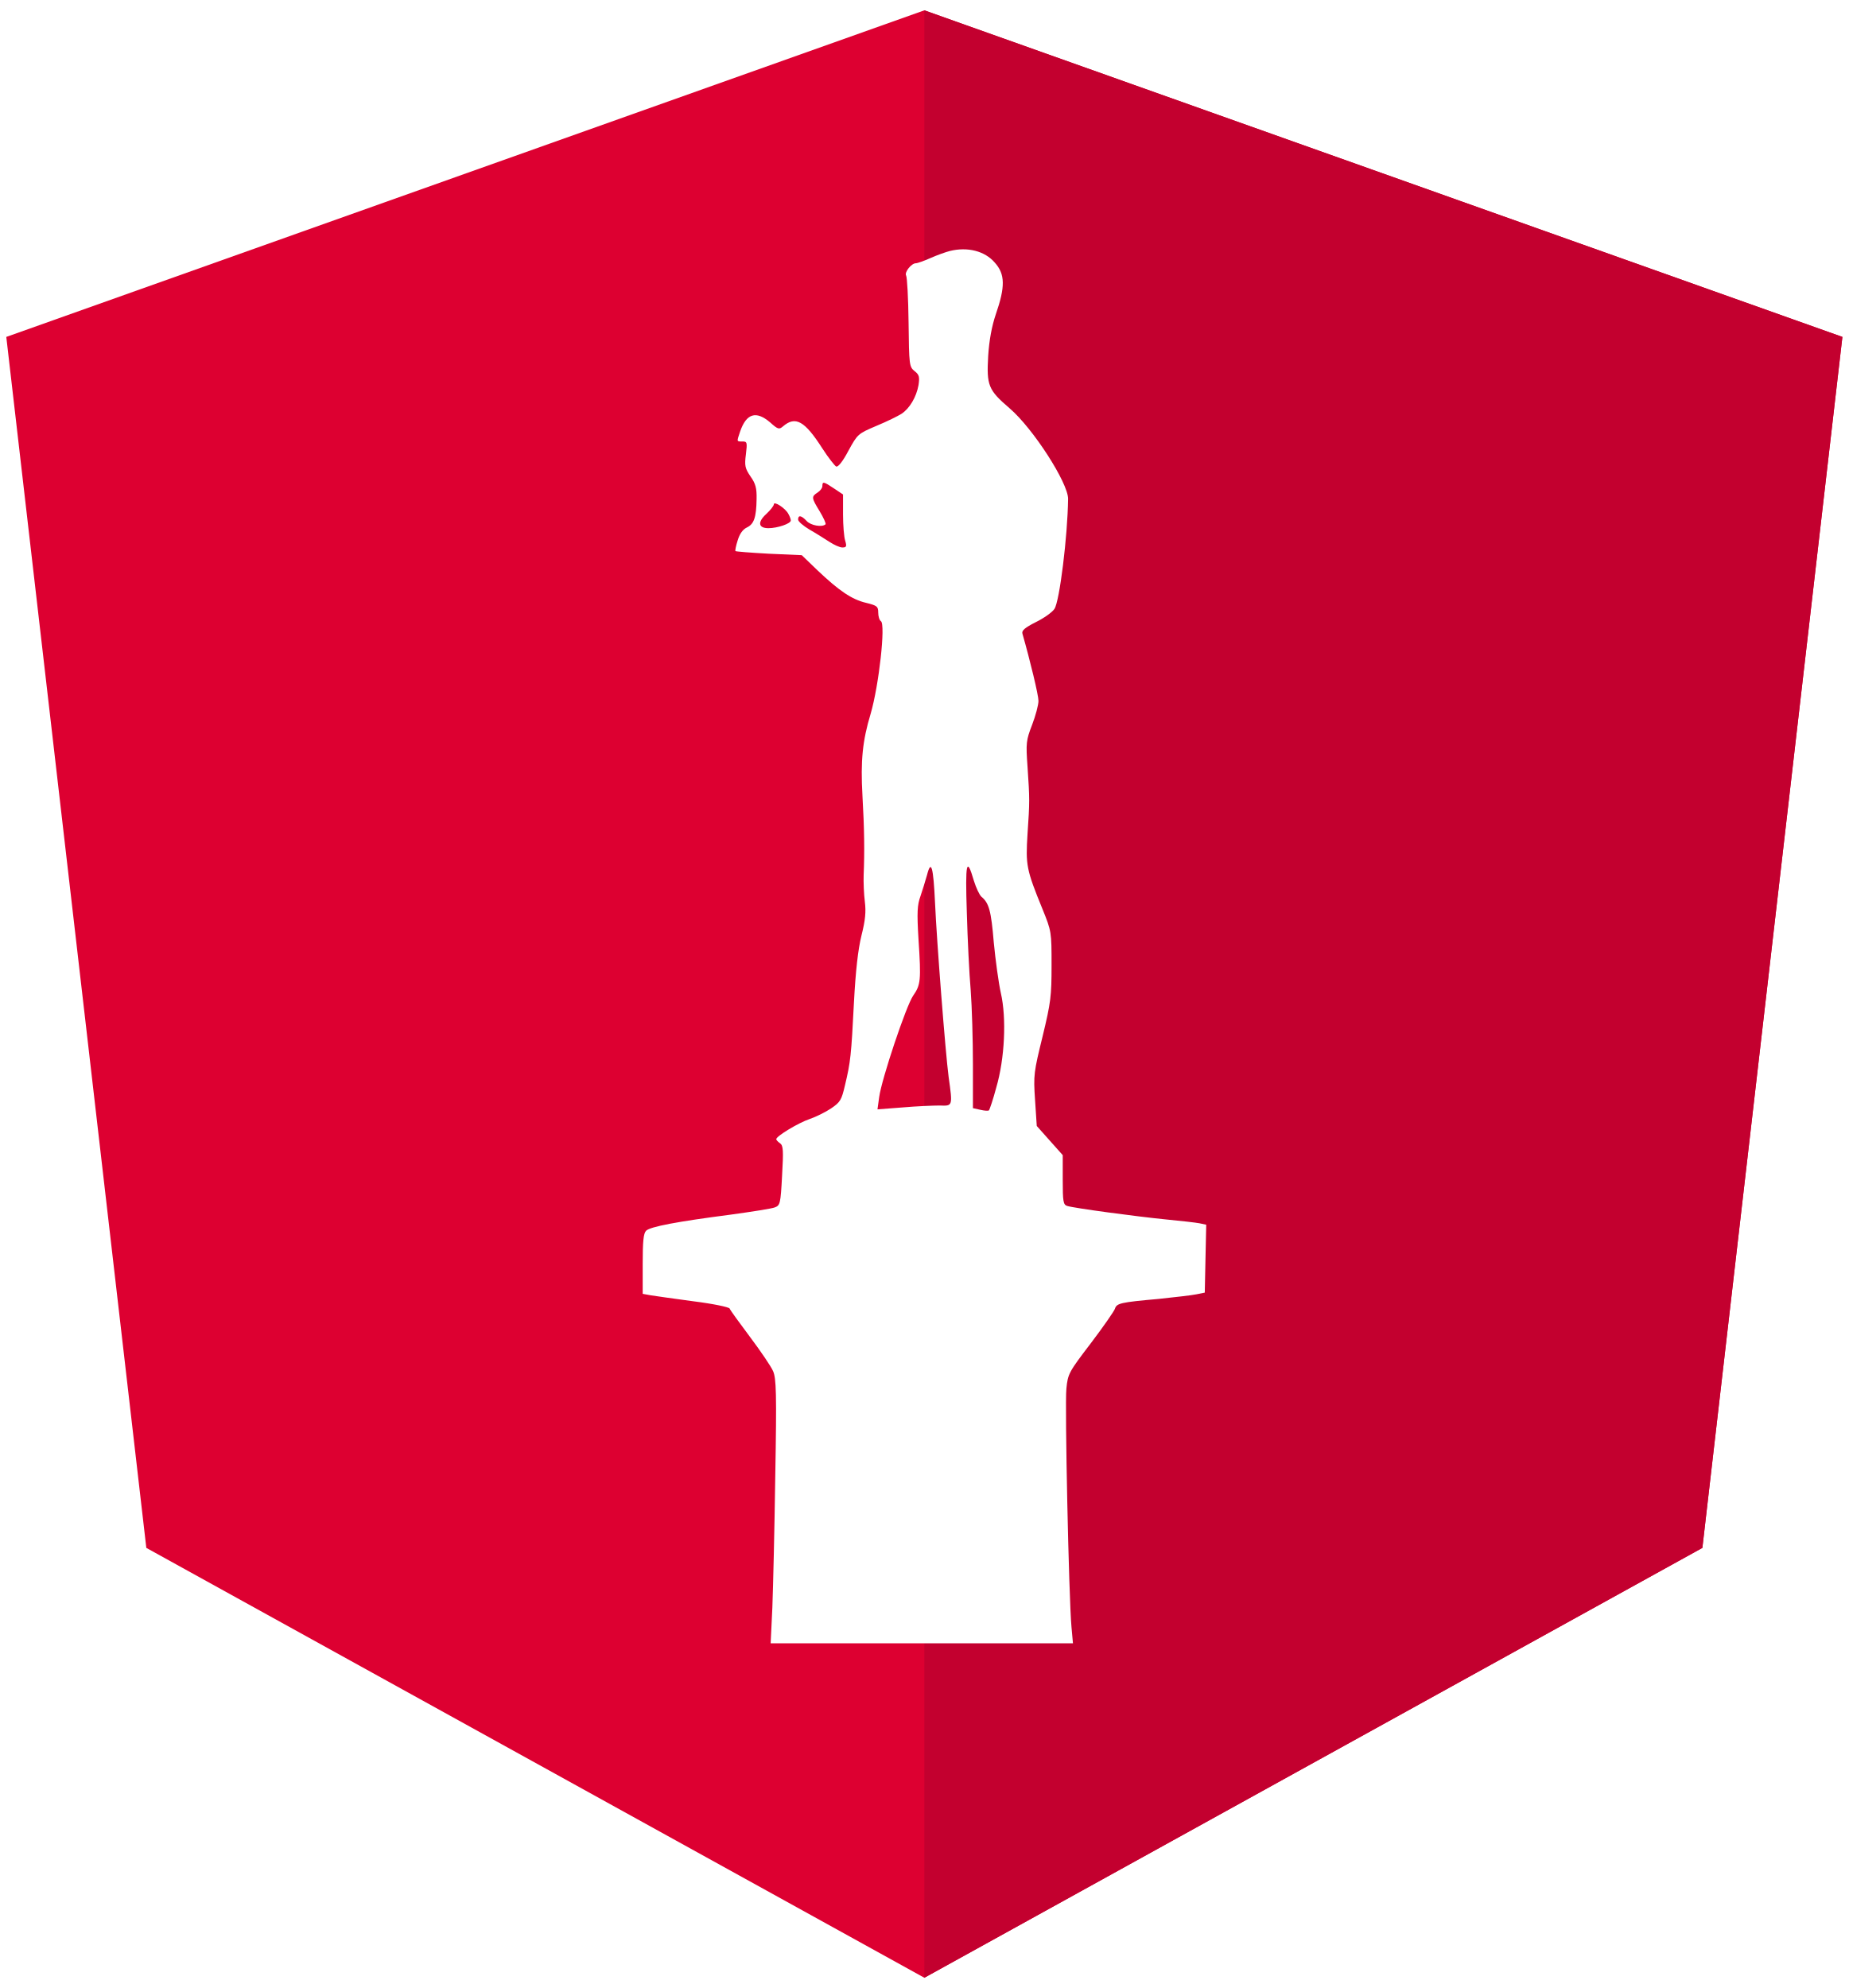
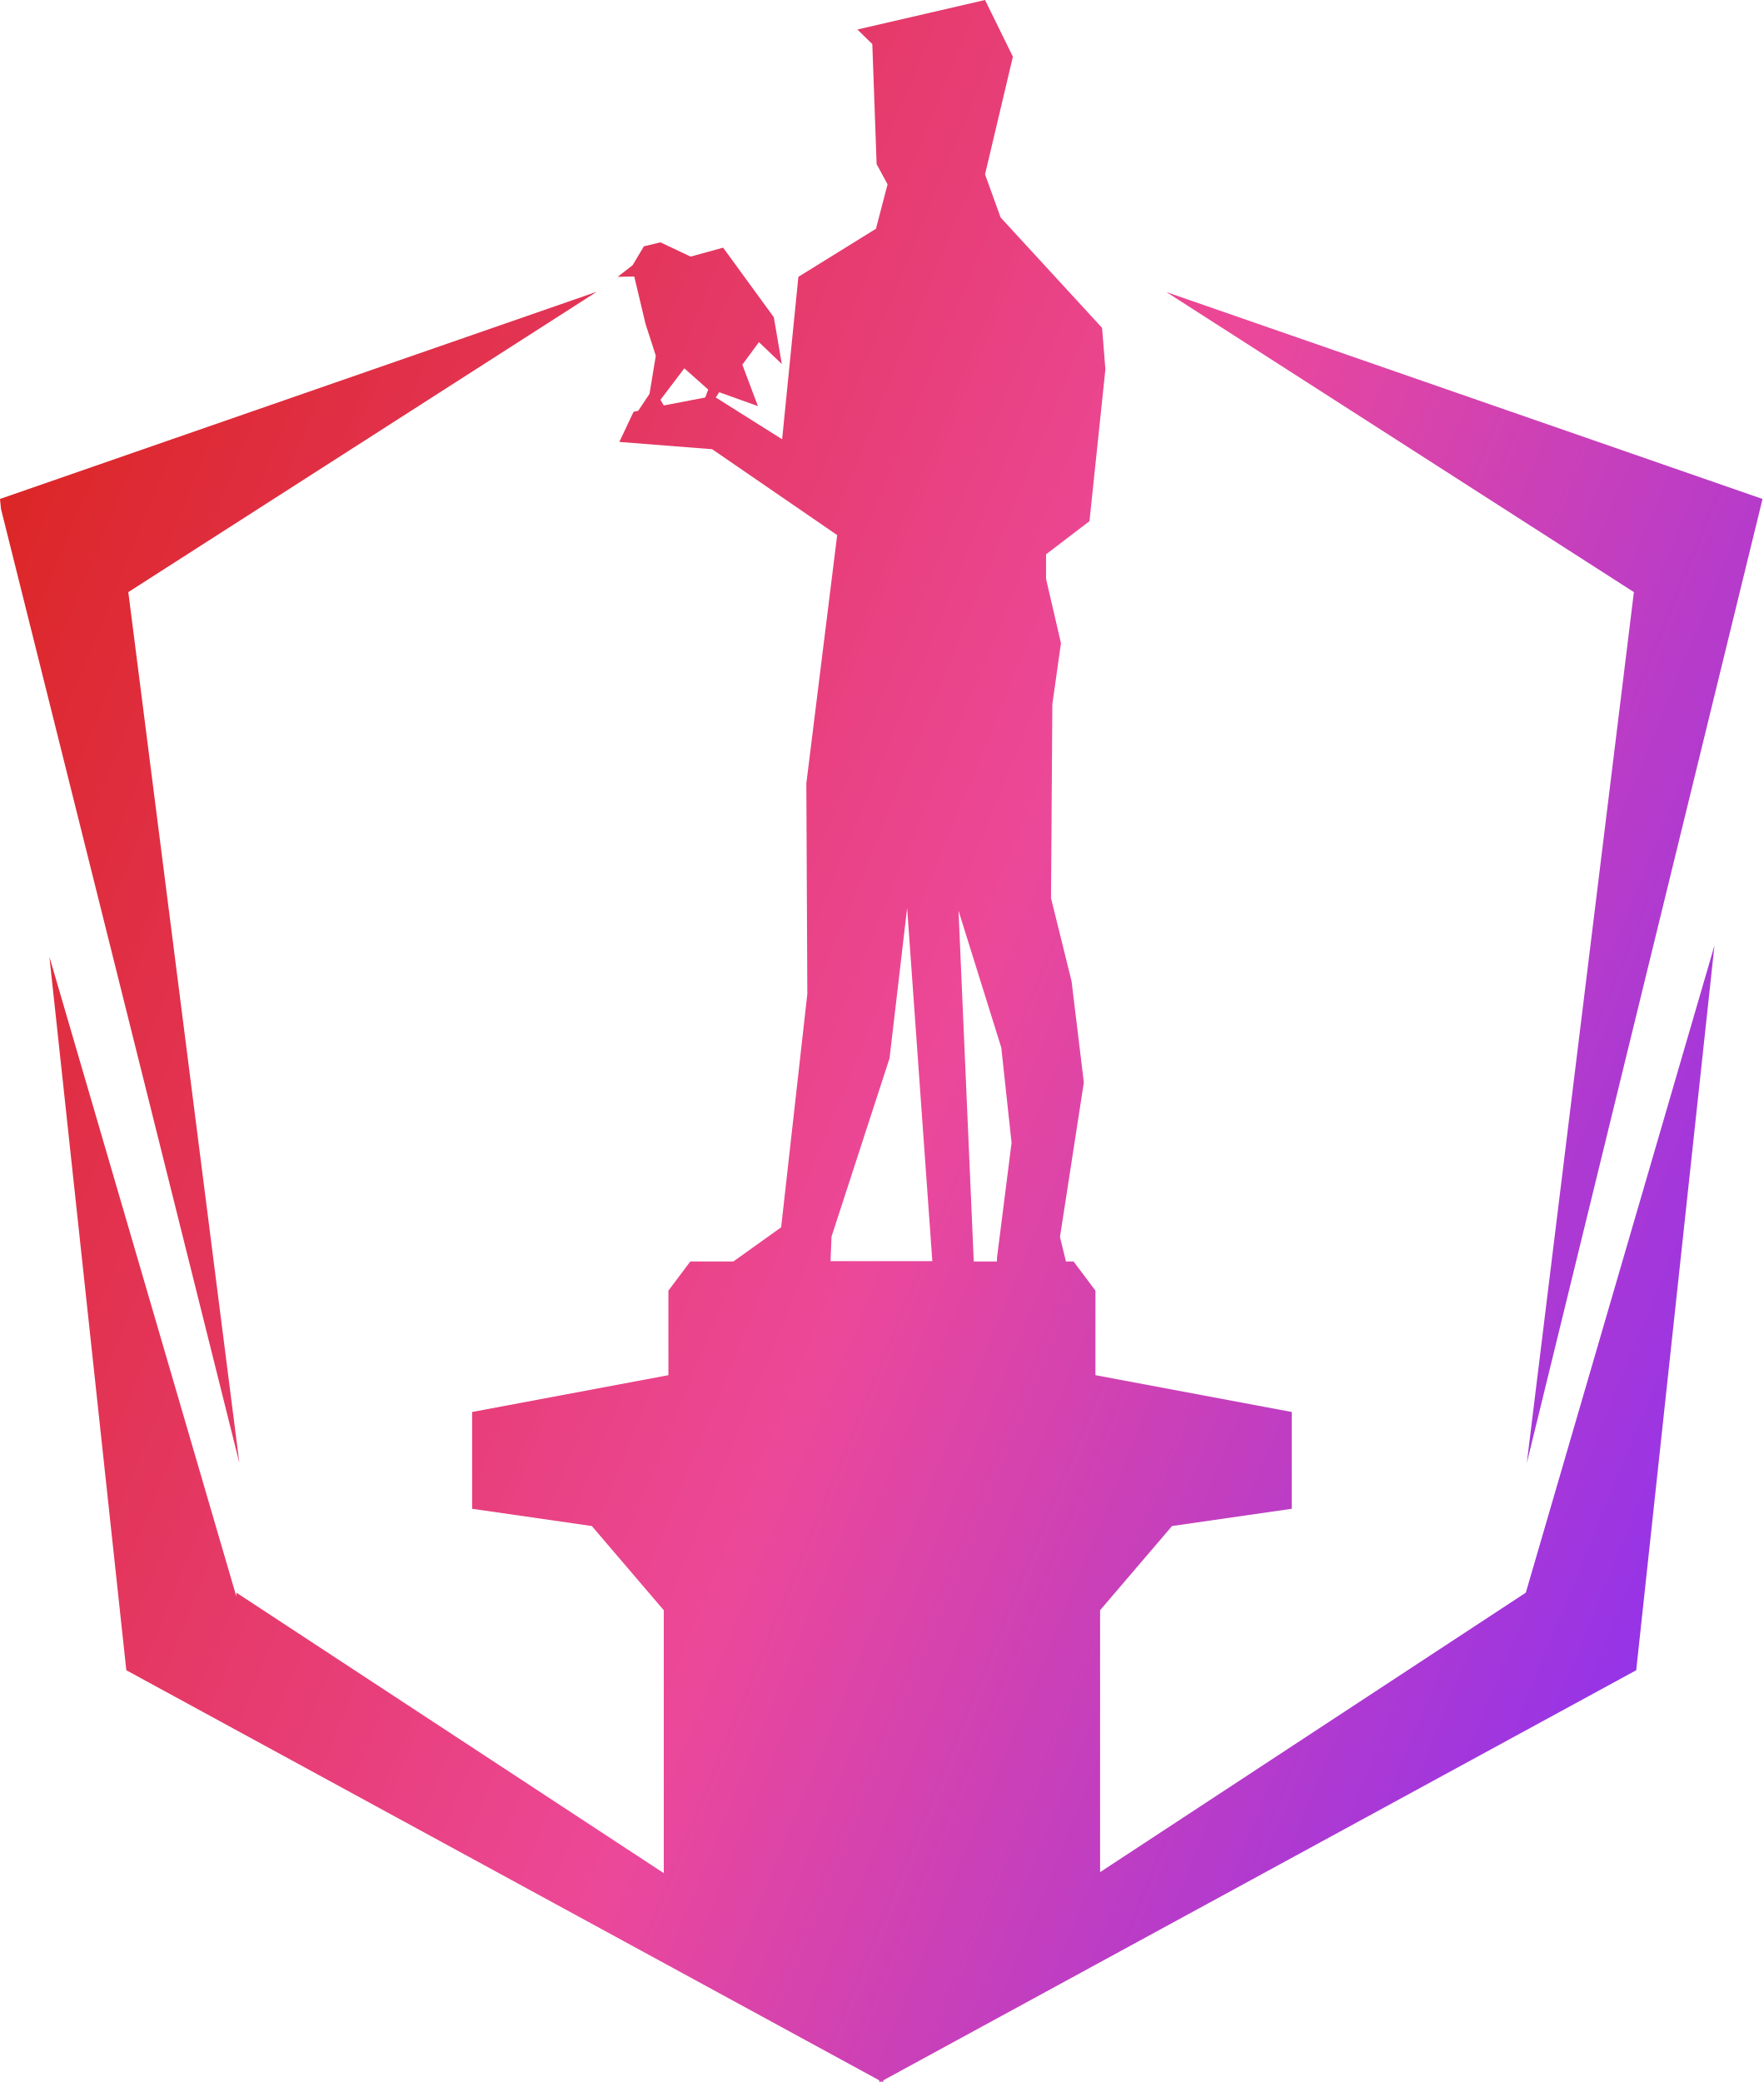
- <svg xmlns="http://www.w3.org/2000/svg" width="186px" height="200px" viewBox="0 0 186 199" version="1.1">
-   <g id="surface1">
-     <path style=" stroke:none;fill-rule:nonzero;fill:rgb(86.667%,0%,19.216%);fill-opacity:1;" d="M 92.984 0.539 L 0.633 33.395 L 14.719 155.223 L 92.984 198.469 L 171.25 155.223 L 185.336 33.395 Z M 92.984 0.539 " />
-     <path style=" stroke:none;fill-rule:nonzero;fill:rgb(76.471%,0%,18.431%);fill-opacity:1;" d="M 92.984 0.539 L 92.984 22.512 L 92.984 22.41 L 92.984 198.469 L 171.25 155.223 L 185.336 33.395 Z M 92.984 0.539 " />
-     <path style=" stroke:none;fill-rule:nonzero;fill:rgb(100%,100%,100%);fill-opacity:1;" d="M 95.551 24.75 C 95.16 24.848 94.277 25.16 93.621 25.453 C 92.961 25.742 92.301 25.984 92.129 25.984 C 91.691 25.984 90.957 26.883 91.152 27.223 C 91.25 27.367 91.371 29.5 91.398 31.945 C 91.445 36.234 91.469 36.406 92.008 36.84 C 92.473 37.203 92.52 37.422 92.398 38.246 C 92.18 39.457 91.496 40.598 90.688 41.129 C 90.348 41.348 89.223 41.906 88.172 42.34 C 86.293 43.141 86.27 43.164 85.34 44.859 C 84.805 45.879 84.316 46.508 84.117 46.434 C 83.973 46.363 83.336 45.562 82.727 44.617 C 80.945 41.832 80.016 41.324 78.77 42.391 C 78.379 42.727 78.258 42.703 77.477 42 C 76.059 40.789 75.082 41.082 74.449 42.922 C 74.105 43.965 74.082 43.914 74.691 43.914 C 75.156 43.914 75.18 44.012 75.035 45.199 C 74.887 46.34 74.938 46.605 75.496 47.43 C 76.012 48.156 76.133 48.617 76.109 49.707 C 76.082 51.574 75.84 52.227 75.133 52.566 C 74.715 52.762 74.398 53.219 74.203 53.875 C 74.031 54.406 73.934 54.914 73.984 54.941 C 74.031 54.988 75.547 55.109 77.355 55.207 L 80.652 55.352 L 82.238 56.879 C 84.41 58.938 85.684 59.809 87.125 60.148 C 88.223 60.418 88.344 60.512 88.344 61.117 C 88.344 61.508 88.465 61.895 88.613 61.992 C 89.102 62.281 88.418 68.438 87.586 71.297 C 86.758 74.035 86.562 76.043 86.758 79.535 C 86.953 82.926 86.977 85.254 86.879 87.531 C 86.855 88.258 86.902 89.469 87 90.219 C 87.125 91.238 87.051 92.062 86.66 93.613 C 86.316 95.016 86.074 97.125 85.902 100.371 C 85.633 105.68 85.559 106.355 85 108.684 C 84.656 110.16 84.535 110.379 83.605 111.008 C 83.07 111.371 82.094 111.855 81.457 112.074 C 80.359 112.438 78.086 113.797 78.086 114.109 C 78.086 114.184 78.258 114.375 78.477 114.523 C 78.793 114.766 78.82 115.227 78.672 117.793 C 78.527 120.578 78.477 120.773 77.941 120.969 C 77.648 121.09 75.645 121.402 73.52 121.695 C 68.098 122.398 65.41 122.906 64.996 123.316 C 64.727 123.586 64.652 124.383 64.652 126.66 L 64.652 129.664 L 65.461 129.812 C 65.875 129.883 67.828 130.152 69.781 130.418 C 71.711 130.66 73.348 131 73.398 131.145 C 73.445 131.289 74.375 132.574 75.449 134.004 C 76.523 135.434 77.574 136.984 77.77 137.445 C 78.086 138.172 78.137 139.648 77.988 147.984 C 77.914 153.312 77.77 159.273 77.695 161.238 L 77.523 164.824 L 107.934 164.824 L 107.785 163.176 C 107.516 160.172 107.102 140.789 107.273 139.211 C 107.418 137.711 107.516 137.539 109.715 134.656 C 110.984 132.984 112.059 131.434 112.156 131.168 C 112.328 130.609 112.719 130.516 116.555 130.176 C 118.164 130.004 119.875 129.812 120.34 129.715 L 121.195 129.543 L 121.266 126.129 L 121.34 122.711 L 120.656 122.566 C 120.266 122.492 118.777 122.324 117.285 122.18 C 114.332 121.887 108.004 121.039 107.348 120.82 C 106.957 120.699 106.906 120.363 106.906 118.203 L 106.906 115.711 L 105.586 114.23 L 104.293 112.777 L 104.121 110.16 C 103.949 107.641 104 107.352 104.879 103.766 C 105.711 100.324 105.781 99.719 105.781 96.617 C 105.781 93.25 105.781 93.199 104.855 90.922 C 103.242 86.973 103.168 86.535 103.363 83.41 C 103.586 80.117 103.586 79.922 103.363 76.625 C 103.195 74.25 103.219 73.984 103.828 72.41 C 104.172 71.516 104.465 70.422 104.465 70.012 C 104.465 69.43 103.633 65.988 102.852 63.25 C 102.754 62.938 103.098 62.645 104.195 62.09 C 105 61.699 105.855 61.094 106.074 60.754 C 106.59 59.98 107.395 53.461 107.445 49.684 C 107.445 48.082 103.926 42.605 101.559 40.574 C 99.406 38.73 99.238 38.27 99.406 35.312 C 99.508 33.715 99.773 32.309 100.164 31.148 C 101.141 28.336 101.117 27.074 100.066 25.914 C 99.066 24.75 97.332 24.312 95.551 24.75 Z M 83.898 48.641 L 84.805 49.246 L 84.805 51.258 C 84.805 52.348 84.902 53.535 85.023 53.898 C 85.195 54.48 85.145 54.578 84.73 54.578 C 84.484 54.578 83.875 54.309 83.41 53.996 C 82.922 53.68 82.043 53.125 81.406 52.762 C 80.797 52.395 80.285 51.961 80.285 51.766 C 80.285 51.281 80.625 51.355 81.141 51.91 C 81.555 52.371 82.703 52.566 83.043 52.25 C 83.117 52.18 82.848 51.598 82.457 50.941 C 81.629 49.586 81.602 49.465 82.238 49.055 C 82.508 48.883 82.727 48.594 82.727 48.398 C 82.727 47.914 82.848 47.938 83.898 48.641 Z M 79.309 51.207 C 79.453 51.453 79.551 51.742 79.551 51.863 C 79.551 52.18 78.207 52.637 77.305 52.637 C 76.277 52.637 76.18 52.031 77.086 51.207 C 77.5 50.82 77.844 50.387 77.844 50.238 C 77.844 49.875 79.016 50.629 79.309 51.207 Z M 94.059 90.316 C 94.23 94.191 95.109 105.438 95.426 107.836 C 95.844 110.816 95.844 110.766 94.523 110.719 C 93.863 110.719 92.203 110.789 90.812 110.91 L 88.27 111.105 L 88.441 109.871 C 88.688 108.051 91.152 100.688 91.859 99.668 C 92.617 98.578 92.668 98.141 92.398 94.023 C 92.227 91.238 92.277 90.535 92.594 89.66 C 92.789 89.082 93.082 88.137 93.254 87.531 C 93.668 85.906 93.891 86.707 94.059 90.316 Z M 97.969 88.113 C 98.188 88.812 98.527 89.539 98.723 89.711 C 99.48 90.34 99.703 91.09 99.969 94.312 C 100.141 96.105 100.457 98.41 100.68 99.402 C 101.266 101.945 101.07 106.016 100.215 108.926 C 99.898 110.113 99.555 111.129 99.48 111.203 C 99.434 111.273 99.043 111.25 98.625 111.152 L 97.871 110.984 L 97.871 106.574 C 97.871 104.129 97.773 100.785 97.648 99.137 C 97.504 97.488 97.332 93.977 97.258 91.309 C 97.09 86.27 97.234 85.59 97.969 88.113 Z M 97.969 88.113 " />
+ <svg xmlns="http://www.w3.org/2000/svg" width="532" height="628" xml:space="preserve" version="1.1">
+   <defs>
+     <linearGradient y2="0.726" x2="0.98" y1="0.245" x1="-0.004" id="XMLID_3_">
+       <stop stop-color="#DC2626" offset="0" />
+       <stop stop-color="#EC4899" offset="0.548" />
+       <stop stop-color="#9333EA" offset="1" />
+     </linearGradient>
+   </defs>
+   <g>
+     <path fill="url(#XMLID_3_)" d="m331.8,564.7l0,-79l21.7,-25.4l36.1,-5.2l0,-29.2l-59.2,-11.1l0,-25.5l-6.6,-8.8l-2.3,0l-1.8,-7.4l7.2,-46.6l-3.7,-30.5l-6.2,-25.1l0.4,-58.5l2.6,-18.4l-4.5,-19.4l0,-7.4l13.1,-10l4.8,-45.8l-1,-12.5l-30.6,-33.3l-4.7,-13l8.4,-35.5l-8.4,-17.1l-38.5,8.9l4.5,4.4l1.3,36.2l3.3,6.1l-3.5,13.4l-23.4,14.5l-4.9,49l-20,-12.6l1,-1.6l11.7,4.2l-4.7,-12.5l5,-6.8l6.9,6.6l-2.4,-14.1l-15.3,-21l-9.8,2.7l-9.1,-4.3l-5,1.2l-3.4,5.7l-4.5,3.5l5,-0.1l3.4,14.3l3.1,9.6l-1.9,11.5l-3.4,5.1l-1.4,0.3l-4.3,9.1l28,2.2l37.7,25.9l-9.3,74.9l0.3,63.5l-7.9,70.4l-14.4,10.3l-13,0l-6.6,8.8l0,25.5l-59.2,11.1l0,29.2l36.1,5.2l21.7,25.4l0,79.3l-128.9,-84.6l0,1.2l-56.4,-193l23.2,215.2l227.1,123.7l0,0.6l0.6,-0.3l0.6,0.3l0,-0.6l227.1,-123.7l23.6,-218.6l-56.9,195.2l-128.4,84.3zm-119.1,-444.8l-12.5,2.4l-1,-1.7l7.2,-9.5l7.2,6.4l-0.9,2.4zm89.3,196.1l3.1,28.7l-4.4,34.7l0,1.1l-7,0l-4.6,-105.8l12.9,41.3zm-51.2,57l17.5,-53.8l5.3,-45.3l7.6,106.5l-15.3,0l-15.4,0l0.3,-7.4zm242,-194.4l-141,-90.5l179.8,62.4l-71.1,290.8l32.3,-262.7zm-420.6,262.7l-71.9,-287.8l-0.3,-3l180,-62.5l-141.3,90.6l33.5,262.7z" class="st0" id="XMLID_8_" />
  </g>
</svg>
